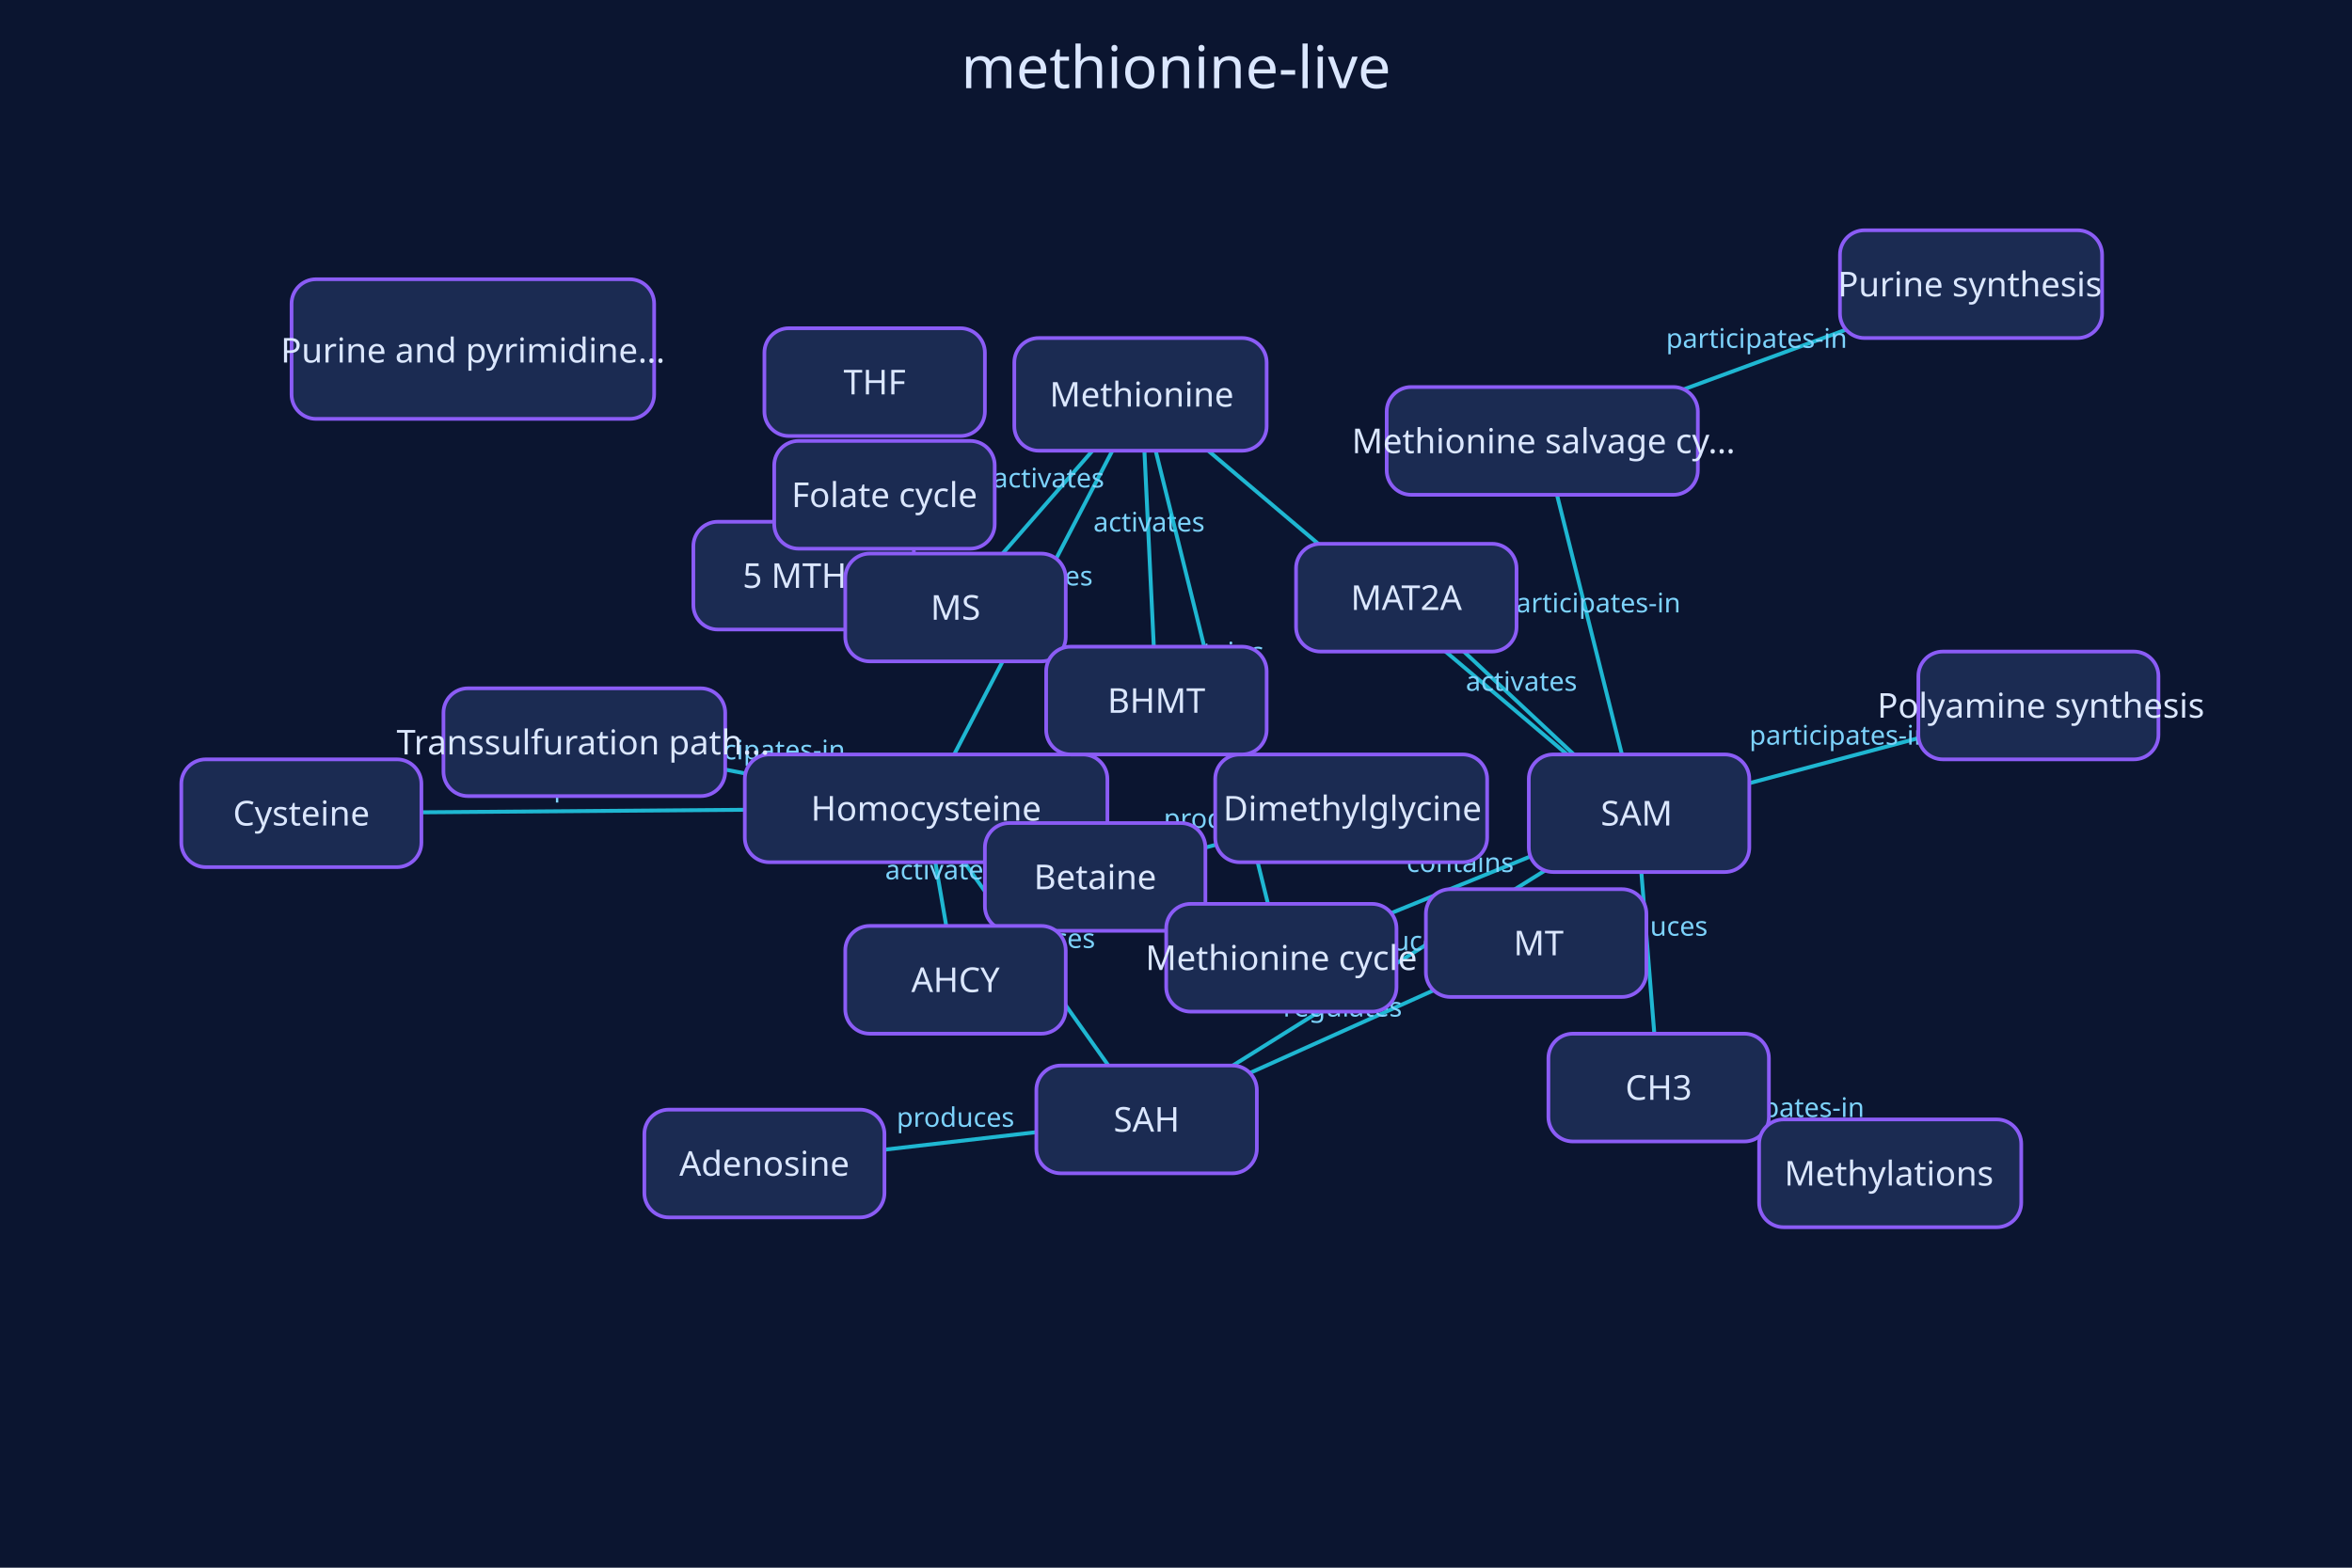
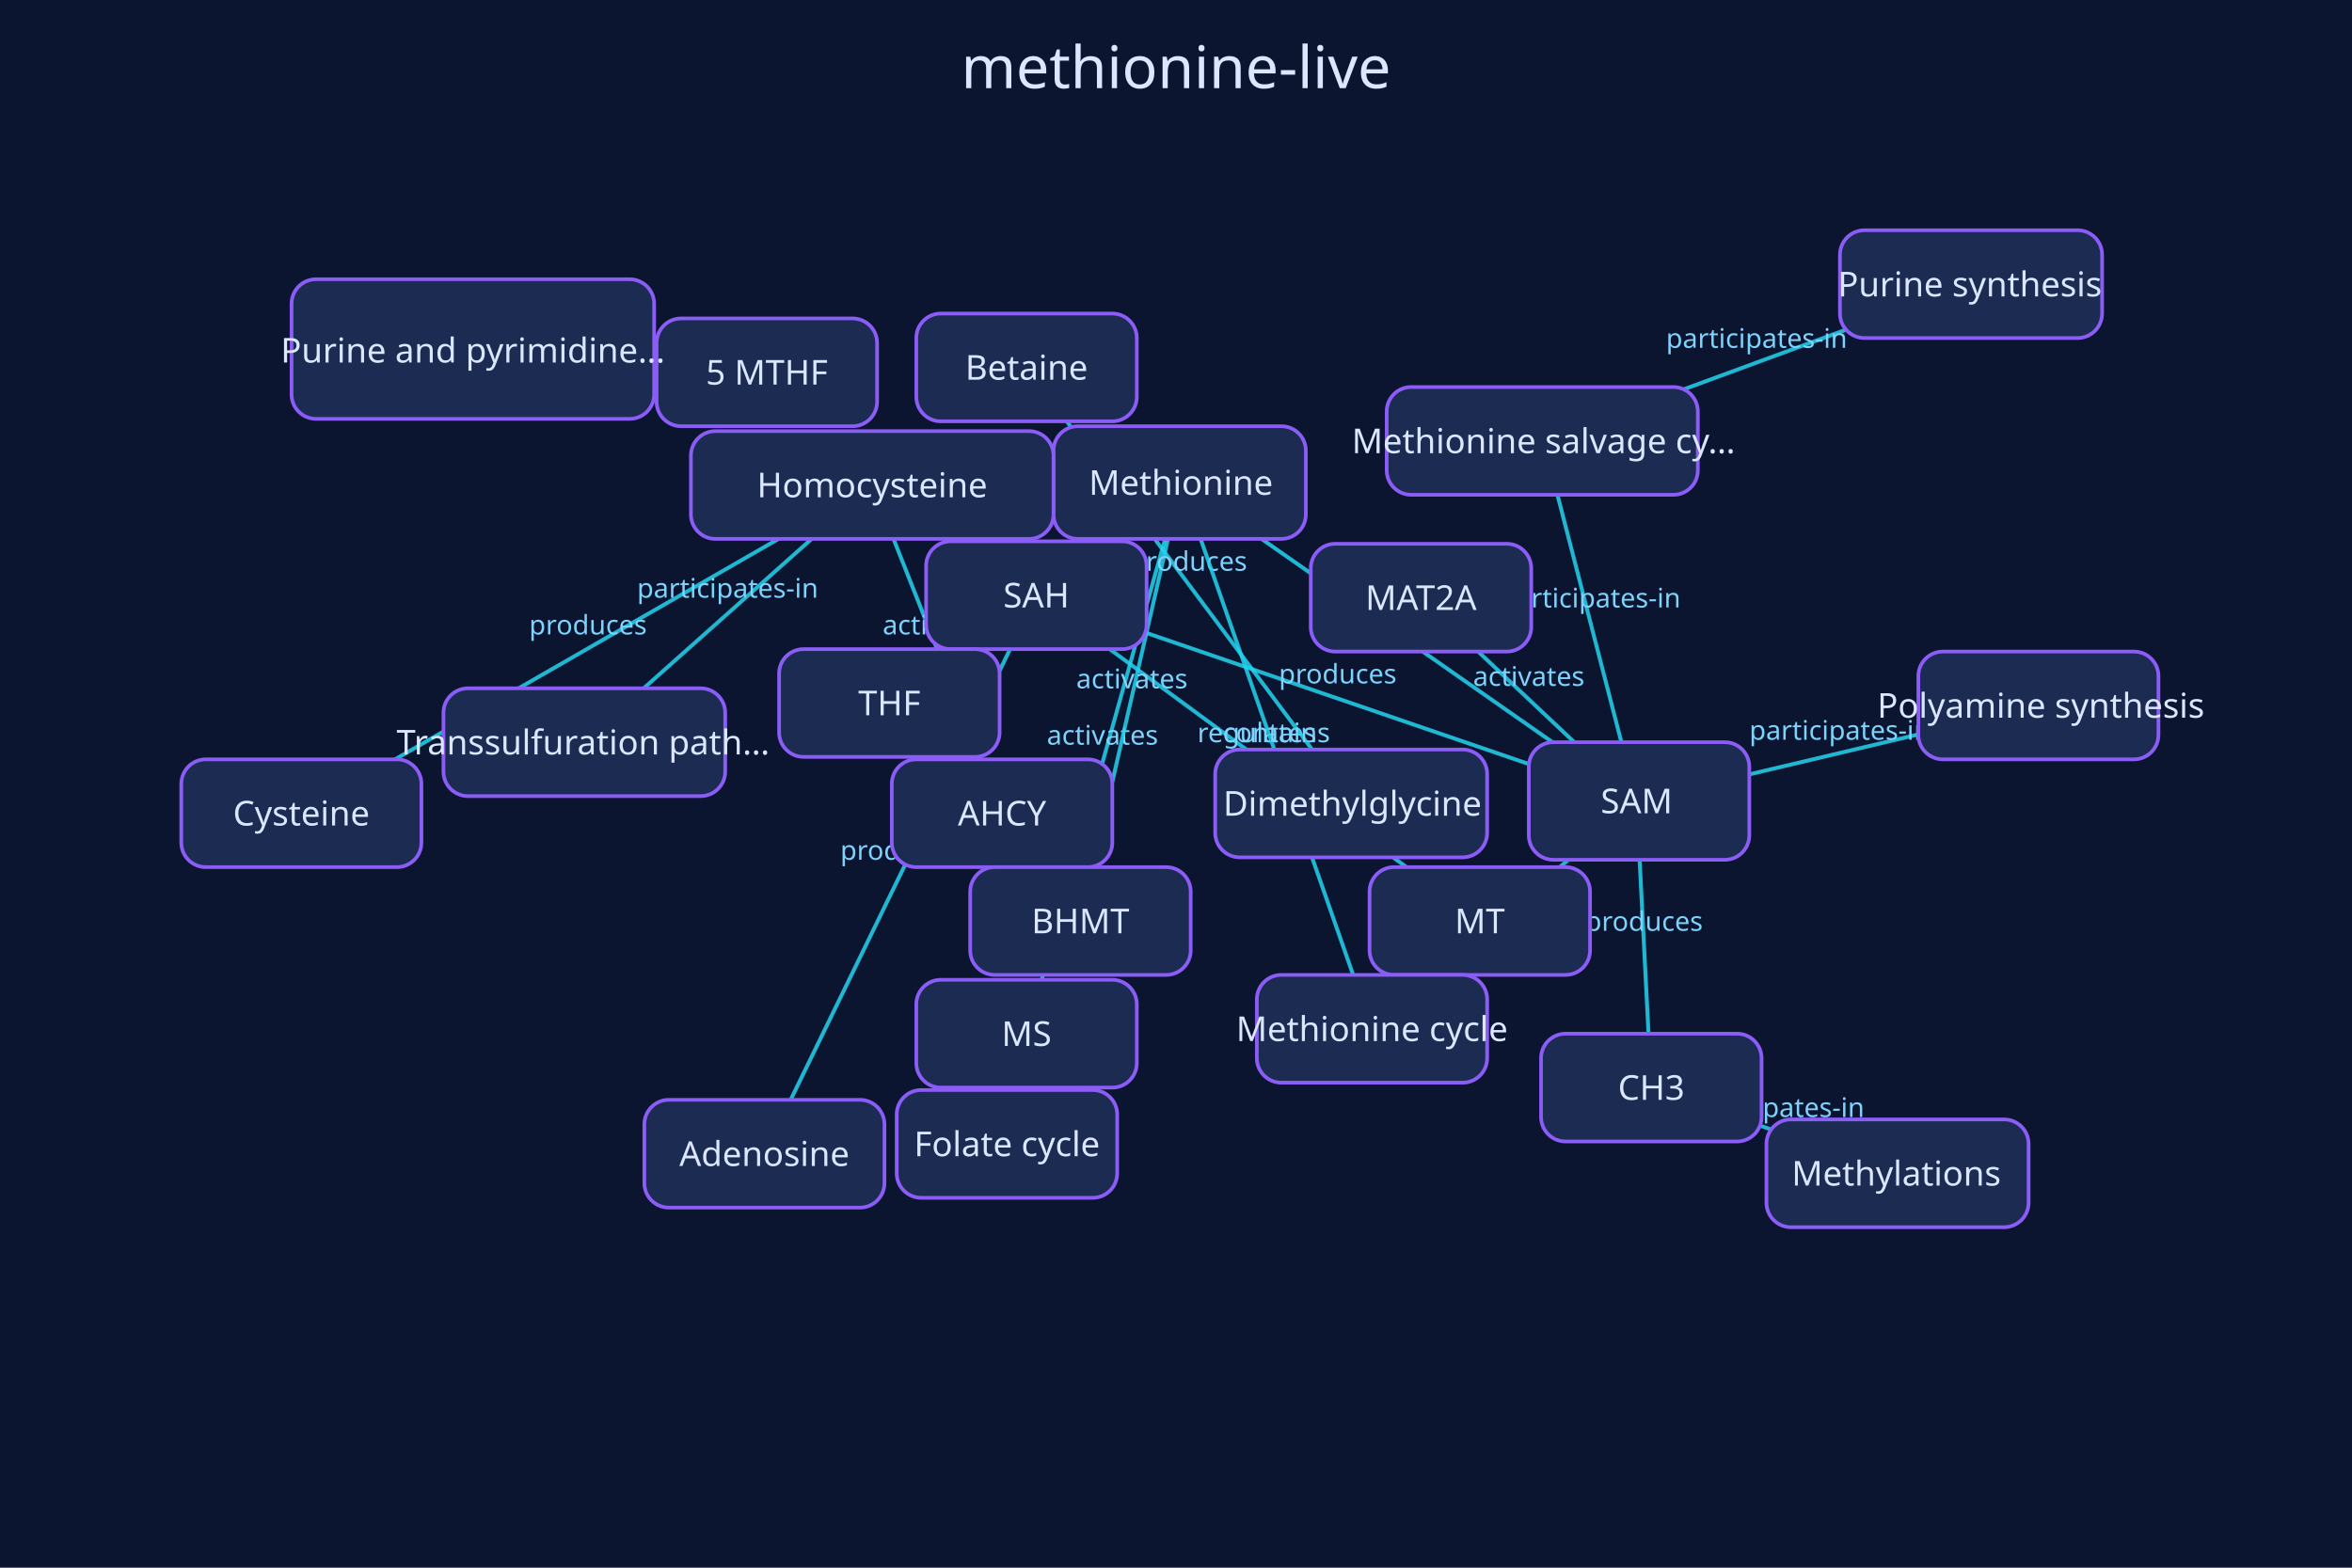
<svg xmlns="http://www.w3.org/2000/svg" width="960" height="640" viewBox="0 0 960 640">
  <rect width="960" height="640" fill="#0b1530" />
  <text x="480" y="36" text-anchor="middle" fill="#dbe7ff" font-size="24" font-family="sans-serif">methionine-live</text>
  <defs>
    <marker id="arr" markerWidth="9" markerHeight="9" refX="7" refY="4.5" orient="auto">
      <path d="M0,0 L8,4.5 L0,9" fill="none" stroke="#22d3ee" stroke-width="1.6" />
    </marker>
  </defs>
-   <line x1="466" y1="161" x2="668" y2="332" stroke="#22d3ee" stroke-width="1.6" marker-end="url(#arr)" opacity="0.85" />
-   <text x="567" y="241" text-anchor="middle" fill="#7dd3fc" font-size="11" font-family="sans-serif">produces</text>
-   <line x1="574" y1="244" x2="668" y2="332" stroke="#22d3ee" stroke-width="1.6" marker-end="url(#arr)" opacity="0.85" />
-   <text x="621" y="282" text-anchor="middle" fill="#7dd3fc" font-size="11" font-family="sans-serif">activates</text>
-   <line x1="668" y1="332" x2="468" y2="457" stroke="#22d3ee" stroke-width="1.6" marker-end="url(#arr)" opacity="0.85" />
-   <text x="568" y="388" text-anchor="middle" fill="#7dd3fc" font-size="11" font-family="sans-serif">produces</text>
-   <line x1="628" y1="385" x2="468" y2="457" stroke="#22d3ee" stroke-width="1.6" marker-end="url(#arr)" opacity="0.85" />
-   <text x="548" y="415" text-anchor="middle" fill="#7dd3fc" font-size="11" font-family="sans-serif">regulates</text>
-   <line x1="468" y1="457" x2="378" y2="330" stroke="#22d3ee" stroke-width="1.6" marker-end="url(#arr)" opacity="0.85" />
-   <text x="423" y="387" text-anchor="middle" fill="#7dd3fc" font-size="11" font-family="sans-serif">produces</text>
-   <line x1="468" y1="457" x2="312" y2="475" stroke="#22d3ee" stroke-width="1.6" marker-end="url(#arr)" opacity="0.85" />
-   <text x="390" y="460" text-anchor="middle" fill="#7dd3fc" font-size="11" font-family="sans-serif">produces</text>
-   <line x1="390" y1="400" x2="378" y2="330" stroke="#22d3ee" stroke-width="1.6" marker-end="url(#arr)" opacity="0.85" />
-   <text x="384" y="359" text-anchor="middle" fill="#7dd3fc" font-size="11" font-family="sans-serif">activates</text>
-   <line x1="378" y1="330" x2="466" y2="161" stroke="#22d3ee" stroke-width="1.6" marker-end="url(#arr)" opacity="0.85" />
-   <text x="422" y="239" text-anchor="middle" fill="#7dd3fc" font-size="11" font-family="sans-serif">produces</text>
-   <line x1="390" y1="248" x2="466" y2="161" stroke="#22d3ee" stroke-width="1.6" marker-end="url(#arr)" opacity="0.85" />
-   <text x="428" y="199" text-anchor="middle" fill="#7dd3fc" font-size="11" font-family="sans-serif">activates</text>
-   <line x1="472" y1="286" x2="466" y2="161" stroke="#22d3ee" stroke-width="1.6" marker-end="url(#arr)" opacity="0.85" />
-   <text x="469" y="217" text-anchor="middle" fill="#7dd3fc" font-size="11" font-family="sans-serif">activates</text>
-   <line x1="447" y1="358" x2="552" y2="330" stroke="#22d3ee" stroke-width="1.6" marker-end="url(#arr)" opacity="0.85" />
-   <text x="499" y="338" text-anchor="middle" fill="#7dd3fc" font-size="11" font-family="sans-serif">produces</text>
-   <line x1="378" y1="330" x2="123" y2="332" stroke="#22d3ee" stroke-width="1.6" marker-end="url(#arr)" opacity="0.85" />
-   <text x="250" y="325" text-anchor="middle" fill="#7dd3fc" font-size="11" font-family="sans-serif">produces</text>
-   <line x1="668" y1="332" x2="677" y2="444" stroke="#22d3ee" stroke-width="1.6" marker-end="url(#arr)" opacity="0.85" />
-   <text x="673" y="382" text-anchor="middle" fill="#7dd3fc" font-size="11" font-family="sans-serif">produces</text>
-   <line x1="677" y1="444" x2="771" y2="479" stroke="#22d3ee" stroke-width="1.6" marker-end="url(#arr)" opacity="0.85" />
+   <line x1="482" y1="197" x2="668" y2="327" stroke="#22d3ee" stroke-width="1.6" marker-end="url(#arr)" opacity="0.85" />
+   <text x="575" y="256" text-anchor="middle" fill="#7dd3fc" font-size="11" font-family="sans-serif">produces</text>
+   <line x1="580" y1="244" x2="668" y2="327" stroke="#22d3ee" stroke-width="1.6" marker-end="url(#arr)" opacity="0.85" />
+   <text x="624" y="280" text-anchor="middle" fill="#7dd3fc" font-size="11" font-family="sans-serif">activates</text>
+   <line x1="668" y1="327" x2="423" y2="243" stroke="#22d3ee" stroke-width="1.6" marker-end="url(#arr)" opacity="0.85" />
+   <text x="546" y="279" text-anchor="middle" fill="#7dd3fc" font-size="11" font-family="sans-serif">produces</text>
+   <line x1="604" y1="376" x2="423" y2="243" stroke="#22d3ee" stroke-width="1.6" marker-end="url(#arr)" opacity="0.85" />
+   <text x="513" y="303" text-anchor="middle" fill="#7dd3fc" font-size="11" font-family="sans-serif">regulates</text>
+   <line x1="423" y1="243" x2="356" y2="198" stroke="#22d3ee" stroke-width="1.6" marker-end="url(#arr)" opacity="0.85" />
+   <text x="389" y="214" text-anchor="middle" fill="#7dd3fc" font-size="11" font-family="sans-serif">produces</text>
+   <line x1="423" y1="243" x2="312" y2="471" stroke="#22d3ee" stroke-width="1.6" marker-end="url(#arr)" opacity="0.85" />
+   <text x="367" y="351" text-anchor="middle" fill="#7dd3fc" font-size="11" font-family="sans-serif">produces</text>
+   <line x1="409" y1="332" x2="356" y2="198" stroke="#22d3ee" stroke-width="1.6" marker-end="url(#arr)" opacity="0.85" />
+   <text x="383" y="259" text-anchor="middle" fill="#7dd3fc" font-size="11" font-family="sans-serif">activates</text>
+   <line x1="356" y1="198" x2="482" y2="197" stroke="#22d3ee" stroke-width="1.6" marker-end="url(#arr)" opacity="0.85" />
+   <text x="419" y="192" text-anchor="middle" fill="#7dd3fc" font-size="11" font-family="sans-serif">produces</text>
+   <line x1="419" y1="422" x2="482" y2="197" stroke="#22d3ee" stroke-width="1.6" marker-end="url(#arr)" opacity="0.85" />
+   <text x="450" y="304" text-anchor="middle" fill="#7dd3fc" font-size="11" font-family="sans-serif">activates</text>
+   <line x1="441" y1="376" x2="482" y2="197" stroke="#22d3ee" stroke-width="1.6" marker-end="url(#arr)" opacity="0.85" />
+   <text x="462" y="281" text-anchor="middle" fill="#7dd3fc" font-size="11" font-family="sans-serif">activates</text>
+   <line x1="419" y1="150" x2="552" y2="328" stroke="#22d3ee" stroke-width="1.6" marker-end="url(#arr)" opacity="0.85" />
+   <text x="485" y="233" text-anchor="middle" fill="#7dd3fc" font-size="11" font-family="sans-serif">produces</text>
+   <line x1="356" y1="198" x2="123" y2="332" stroke="#22d3ee" stroke-width="1.6" marker-end="url(#arr)" opacity="0.85" />
+   <text x="240" y="259" text-anchor="middle" fill="#7dd3fc" font-size="11" font-family="sans-serif">produces</text>
+   <line x1="668" y1="327" x2="674" y2="444" stroke="#22d3ee" stroke-width="1.6" marker-end="url(#arr)" opacity="0.85" />
+   <text x="671" y="380" text-anchor="middle" fill="#7dd3fc" font-size="11" font-family="sans-serif">produces</text>
+   <line x1="674" y1="444" x2="774" y2="479" stroke="#22d3ee" stroke-width="1.6" marker-end="url(#arr)" opacity="0.85" />
  <text x="724" y="456" text-anchor="middle" fill="#7dd3fc" font-size="11" font-family="sans-serif">participates-in</text>
-   <line x1="668" y1="332" x2="833" y2="288" stroke="#22d3ee" stroke-width="1.6" marker-end="url(#arr)" opacity="0.85" />
-   <text x="751" y="304" text-anchor="middle" fill="#7dd3fc" font-size="11" font-family="sans-serif">participates-in</text>
-   <line x1="668" y1="332" x2="630" y2="180" stroke="#22d3ee" stroke-width="1.6" marker-end="url(#arr)" opacity="0.85" />
-   <text x="649" y="250" text-anchor="middle" fill="#7dd3fc" font-size="11" font-family="sans-serif">participates-in</text>
+   <line x1="668" y1="327" x2="833" y2="288" stroke="#22d3ee" stroke-width="1.6" marker-end="url(#arr)" opacity="0.85" />
+   <text x="751" y="302" text-anchor="middle" fill="#7dd3fc" font-size="11" font-family="sans-serif">participates-in</text>
+   <line x1="668" y1="327" x2="630" y2="180" stroke="#22d3ee" stroke-width="1.6" marker-end="url(#arr)" opacity="0.85" />
+   <text x="649" y="248" text-anchor="middle" fill="#7dd3fc" font-size="11" font-family="sans-serif">participates-in</text>
  <line x1="630" y1="180" x2="804" y2="116" stroke="#22d3ee" stroke-width="1.6" marker-end="url(#arr)" opacity="0.85" />
  <text x="717" y="142" text-anchor="middle" fill="#7dd3fc" font-size="11" font-family="sans-serif">participates-in</text>
-   <line x1="523" y1="391" x2="466" y2="161" stroke="#22d3ee" stroke-width="1.6" marker-end="url(#arr)" opacity="0.85" />
-   <text x="494" y="270" text-anchor="middle" fill="#7dd3fc" font-size="11" font-family="sans-serif">contains</text>
-   <line x1="523" y1="391" x2="668" y2="332" stroke="#22d3ee" stroke-width="1.6" marker-end="url(#arr)" opacity="0.85" />
-   <text x="596" y="356" text-anchor="middle" fill="#7dd3fc" font-size="11" font-family="sans-serif">contains</text>
-   <line x1="378" y1="330" x2="238" y2="303" stroke="#22d3ee" stroke-width="1.6" marker-end="url(#arr)" opacity="0.85" />
-   <text x="308" y="310" text-anchor="middle" fill="#7dd3fc" font-size="11" font-family="sans-serif">participates-in</text>
-   <rect x="414" y="138" width="103" height="46" rx="10" fill="#1b2b52" stroke="#8b5cf6" stroke-width="1.5" />
-   <text x="466" y="166" text-anchor="middle" fill="#dbe7ff" font-size="14" font-family="sans-serif">Methionine</text>
-   <rect x="624" y="308" width="90" height="48" rx="10" fill="#1b2b52" stroke="#8b5cf6" stroke-width="1.5" />
-   <text x="668" y="337" text-anchor="middle" fill="#dbe7ff" font-size="14" font-family="sans-serif">SAM</text>
-   <rect x="423" y="435" width="90" height="44" rx="10" fill="#1b2b52" stroke="#8b5cf6" stroke-width="1.5" />
-   <text x="468" y="462" text-anchor="middle" fill="#dbe7ff" font-size="14" font-family="sans-serif">SAH</text>
-   <rect x="304" y="308" width="148" height="44" rx="10" fill="#1b2b52" stroke="#8b5cf6" stroke-width="1.5" />
-   <text x="378" y="335" text-anchor="middle" fill="#dbe7ff" font-size="14" font-family="sans-serif">Homocysteine</text>
+   <line x1="560" y1="420" x2="482" y2="197" stroke="#22d3ee" stroke-width="1.6" marker-end="url(#arr)" opacity="0.85" />
+   <text x="521" y="303" text-anchor="middle" fill="#7dd3fc" font-size="11" font-family="sans-serif">contains</text>
+   <line x1="560" y1="420" x2="668" y2="327" stroke="#22d3ee" stroke-width="1.6" marker-end="url(#arr)" opacity="0.85" />
+   <text x="614" y="368" text-anchor="middle" fill="#7dd3fc" font-size="11" font-family="sans-serif">contains</text>
+   <line x1="356" y1="198" x2="238" y2="303" stroke="#22d3ee" stroke-width="1.6" marker-end="url(#arr)" opacity="0.85" />
+   <text x="297" y="244" text-anchor="middle" fill="#7dd3fc" font-size="11" font-family="sans-serif">participates-in</text>
+   <rect x="430" y="174" width="103" height="46" rx="10" fill="#1b2b52" stroke="#8b5cf6" stroke-width="1.5" />
+   <text x="482" y="202" text-anchor="middle" fill="#dbe7ff" font-size="14" font-family="sans-serif">Methionine</text>
+   <rect x="624" y="303" width="90" height="48" rx="10" fill="#1b2b52" stroke="#8b5cf6" stroke-width="1.5" />
+   <text x="668" y="332" text-anchor="middle" fill="#dbe7ff" font-size="14" font-family="sans-serif">SAM</text>
+   <rect x="378" y="221" width="90" height="44" rx="10" fill="#1b2b52" stroke="#8b5cf6" stroke-width="1.5" />
+   <text x="423" y="248" text-anchor="middle" fill="#dbe7ff" font-size="14" font-family="sans-serif">SAH</text>
+   <rect x="282" y="176" width="148" height="44" rx="10" fill="#1b2b52" stroke="#8b5cf6" stroke-width="1.5" />
+   <text x="356" y="203" text-anchor="middle" fill="#dbe7ff" font-size="14" font-family="sans-serif">Homocysteine</text>
  <rect x="74" y="310" width="98" height="44" rx="10" fill="#1b2b52" stroke="#8b5cf6" stroke-width="1.5" />
  <text x="123" y="337" text-anchor="middle" fill="#dbe7ff" font-size="14" font-family="sans-serif">Cysteine</text>
-   <rect x="402" y="336" width="90" height="44" rx="10" fill="#1b2b52" stroke="#8b5cf6" stroke-width="1.5" />
-   <text x="447" y="363" text-anchor="middle" fill="#dbe7ff" font-size="14" font-family="sans-serif">Betaine</text>
-   <rect x="496" y="308" width="111" height="44" rx="10" fill="#1b2b52" stroke="#8b5cf6" stroke-width="1.5" />
-   <text x="552" y="335" text-anchor="middle" fill="#dbe7ff" font-size="14" font-family="sans-serif">Dimethylglycine</text>
-   <rect x="263" y="453" width="98" height="44" rx="10" fill="#1b2b52" stroke="#8b5cf6" stroke-width="1.5" />
-   <text x="312" y="480" text-anchor="middle" fill="#dbe7ff" font-size="14" font-family="sans-serif">Adenosine</text>
-   <rect x="312" y="134" width="90" height="44" rx="10" fill="#1b2b52" stroke="#8b5cf6" stroke-width="1.5" />
-   <text x="357" y="161" text-anchor="middle" fill="#dbe7ff" font-size="14" font-family="sans-serif">THF</text>
-   <rect x="283" y="213" width="90" height="44" rx="10" fill="#1b2b52" stroke="#8b5cf6" stroke-width="1.5" />
-   <text x="328" y="240" text-anchor="middle" fill="#dbe7ff" font-size="14" font-family="sans-serif">5 MTHF</text>
-   <rect x="632" y="422" width="90" height="44" rx="10" fill="#1b2b52" stroke="#8b5cf6" stroke-width="1.5" />
-   <text x="677" y="449" text-anchor="middle" fill="#dbe7ff" font-size="14" font-family="sans-serif">CH3</text>
-   <rect x="529" y="222" width="90" height="44" rx="10" fill="#1b2b52" stroke="#8b5cf6" stroke-width="1.5" />
-   <text x="574" y="249" text-anchor="middle" fill="#dbe7ff" font-size="14" font-family="sans-serif">MAT2A</text>
-   <rect x="582" y="363" width="90" height="44" rx="10" fill="#1b2b52" stroke="#8b5cf6" stroke-width="1.5" />
-   <text x="628" y="390" text-anchor="middle" fill="#dbe7ff" font-size="14" font-family="sans-serif">MT</text>
-   <rect x="345" y="378" width="90" height="44" rx="10" fill="#1b2b52" stroke="#8b5cf6" stroke-width="1.5" />
-   <text x="390" y="405" text-anchor="middle" fill="#dbe7ff" font-size="14" font-family="sans-serif">AHCY</text>
-   <rect x="345" y="226" width="90" height="44" rx="10" fill="#1b2b52" stroke="#8b5cf6" stroke-width="1.5" />
-   <text x="390" y="253" text-anchor="middle" fill="#dbe7ff" font-size="14" font-family="sans-serif">MS</text>
-   <rect x="427" y="264" width="90" height="44" rx="10" fill="#1b2b52" stroke="#8b5cf6" stroke-width="1.5" />
-   <text x="472" y="291" text-anchor="middle" fill="#dbe7ff" font-size="14" font-family="sans-serif">BHMT</text>
+   <rect x="374" y="128" width="90" height="44" rx="10" fill="#1b2b52" stroke="#8b5cf6" stroke-width="1.5" />
+   <text x="419" y="155" text-anchor="middle" fill="#dbe7ff" font-size="14" font-family="sans-serif">Betaine</text>
+   <rect x="496" y="306" width="111" height="44" rx="10" fill="#1b2b52" stroke="#8b5cf6" stroke-width="1.5" />
+   <text x="552" y="333" text-anchor="middle" fill="#dbe7ff" font-size="14" font-family="sans-serif">Dimethylglycine</text>
+   <rect x="263" y="449" width="98" height="44" rx="10" fill="#1b2b52" stroke="#8b5cf6" stroke-width="1.5" />
+   <text x="312" y="476" text-anchor="middle" fill="#dbe7ff" font-size="14" font-family="sans-serif">Adenosine</text>
+   <rect x="318" y="265" width="90" height="44" rx="10" fill="#1b2b52" stroke="#8b5cf6" stroke-width="1.5" />
+   <text x="363" y="292" text-anchor="middle" fill="#dbe7ff" font-size="14" font-family="sans-serif">THF</text>
+   <rect x="268" y="130" width="90" height="44" rx="10" fill="#1b2b52" stroke="#8b5cf6" stroke-width="1.5" />
+   <text x="313" y="157" text-anchor="middle" fill="#dbe7ff" font-size="14" font-family="sans-serif">5 MTHF</text>
+   <rect x="629" y="422" width="90" height="44" rx="10" fill="#1b2b52" stroke="#8b5cf6" stroke-width="1.5" />
+   <text x="674" y="449" text-anchor="middle" fill="#dbe7ff" font-size="14" font-family="sans-serif">CH3</text>
+   <rect x="535" y="222" width="90" height="44" rx="10" fill="#1b2b52" stroke="#8b5cf6" stroke-width="1.5" />
+   <text x="580" y="249" text-anchor="middle" fill="#dbe7ff" font-size="14" font-family="sans-serif">MAT2A</text>
+   <rect x="559" y="354" width="90" height="44" rx="10" fill="#1b2b52" stroke="#8b5cf6" stroke-width="1.5" />
+   <text x="604" y="381" text-anchor="middle" fill="#dbe7ff" font-size="14" font-family="sans-serif">MT</text>
+   <rect x="364" y="310" width="90" height="44" rx="10" fill="#1b2b52" stroke="#8b5cf6" stroke-width="1.5" />
+   <text x="409" y="337" text-anchor="middle" fill="#dbe7ff" font-size="14" font-family="sans-serif">AHCY</text>
+   <rect x="374" y="400" width="90" height="44" rx="10" fill="#1b2b52" stroke="#8b5cf6" stroke-width="1.5" />
+   <text x="419" y="427" text-anchor="middle" fill="#dbe7ff" font-size="14" font-family="sans-serif">MS</text>
+   <rect x="396" y="354" width="90" height="44" rx="10" fill="#1b2b52" stroke="#8b5cf6" stroke-width="1.5" />
+   <text x="441" y="381" text-anchor="middle" fill="#dbe7ff" font-size="14" font-family="sans-serif">BHMT</text>
  <rect x="119" y="114" width="148" height="57" rx="10" fill="#1b2b52" stroke="#8b5cf6" stroke-width="1.5" />
  <text x="193" y="148" text-anchor="middle" fill="#dbe7ff" font-size="14" font-family="sans-serif">Purine and pyrimidine…</text>
  <rect x="751" y="94" width="107" height="44" rx="10" fill="#1b2b52" stroke="#8b5cf6" stroke-width="1.5" />
  <text x="804" y="121" text-anchor="middle" fill="#dbe7ff" font-size="14" font-family="sans-serif">Purine synthesis</text>
  <rect x="783" y="266" width="98" height="44" rx="10" fill="#1b2b52" stroke="#8b5cf6" stroke-width="1.5" />
  <text x="833" y="293" text-anchor="middle" fill="#dbe7ff" font-size="14" font-family="sans-serif">Polyamine synthesis</text>
-   <rect x="718" y="457" width="107" height="44" rx="10" fill="#1b2b52" stroke="#8b5cf6" stroke-width="1.5" />
-   <text x="771" y="484" text-anchor="middle" fill="#dbe7ff" font-size="14" font-family="sans-serif">Methylations</text>
-   <rect x="316" y="180" width="90" height="44" rx="10" fill="#1b2b52" stroke="#8b5cf6" stroke-width="1.5" />
-   <text x="361" y="207" text-anchor="middle" fill="#dbe7ff" font-size="14" font-family="sans-serif">Folate cycle</text>
-   <rect x="476" y="369" width="94" height="44" rx="10" fill="#1b2b52" stroke="#8b5cf6" stroke-width="1.5" />
-   <text x="523" y="396" text-anchor="middle" fill="#dbe7ff" font-size="14" font-family="sans-serif">Methionine cycle</text>
+   <rect x="721" y="457" width="107" height="44" rx="10" fill="#1b2b52" stroke="#8b5cf6" stroke-width="1.5" />
+   <text x="774" y="484" text-anchor="middle" fill="#dbe7ff" font-size="14" font-family="sans-serif">Methylations</text>
+   <rect x="366" y="445" width="90" height="44" rx="10" fill="#1b2b52" stroke="#8b5cf6" stroke-width="1.5" />
+   <text x="411" y="472" text-anchor="middle" fill="#dbe7ff" font-size="14" font-family="sans-serif">Folate cycle</text>
+   <rect x="513" y="398" width="94" height="44" rx="10" fill="#1b2b52" stroke="#8b5cf6" stroke-width="1.5" />
+   <text x="560" y="425" text-anchor="middle" fill="#dbe7ff" font-size="14" font-family="sans-serif">Methionine cycle</text>
  <rect x="566" y="158" width="127" height="44" rx="10" fill="#1b2b52" stroke="#8b5cf6" stroke-width="1.5" />
  <text x="630" y="185" text-anchor="middle" fill="#dbe7ff" font-size="14" font-family="sans-serif">Methionine salvage cy…</text>
  <rect x="181" y="281" width="115" height="44" rx="10" fill="#1b2b52" stroke="#8b5cf6" stroke-width="1.5" />
  <text x="238" y="308" text-anchor="middle" fill="#dbe7ff" font-size="14" font-family="sans-serif">Transsulfuration path…</text>
</svg>
